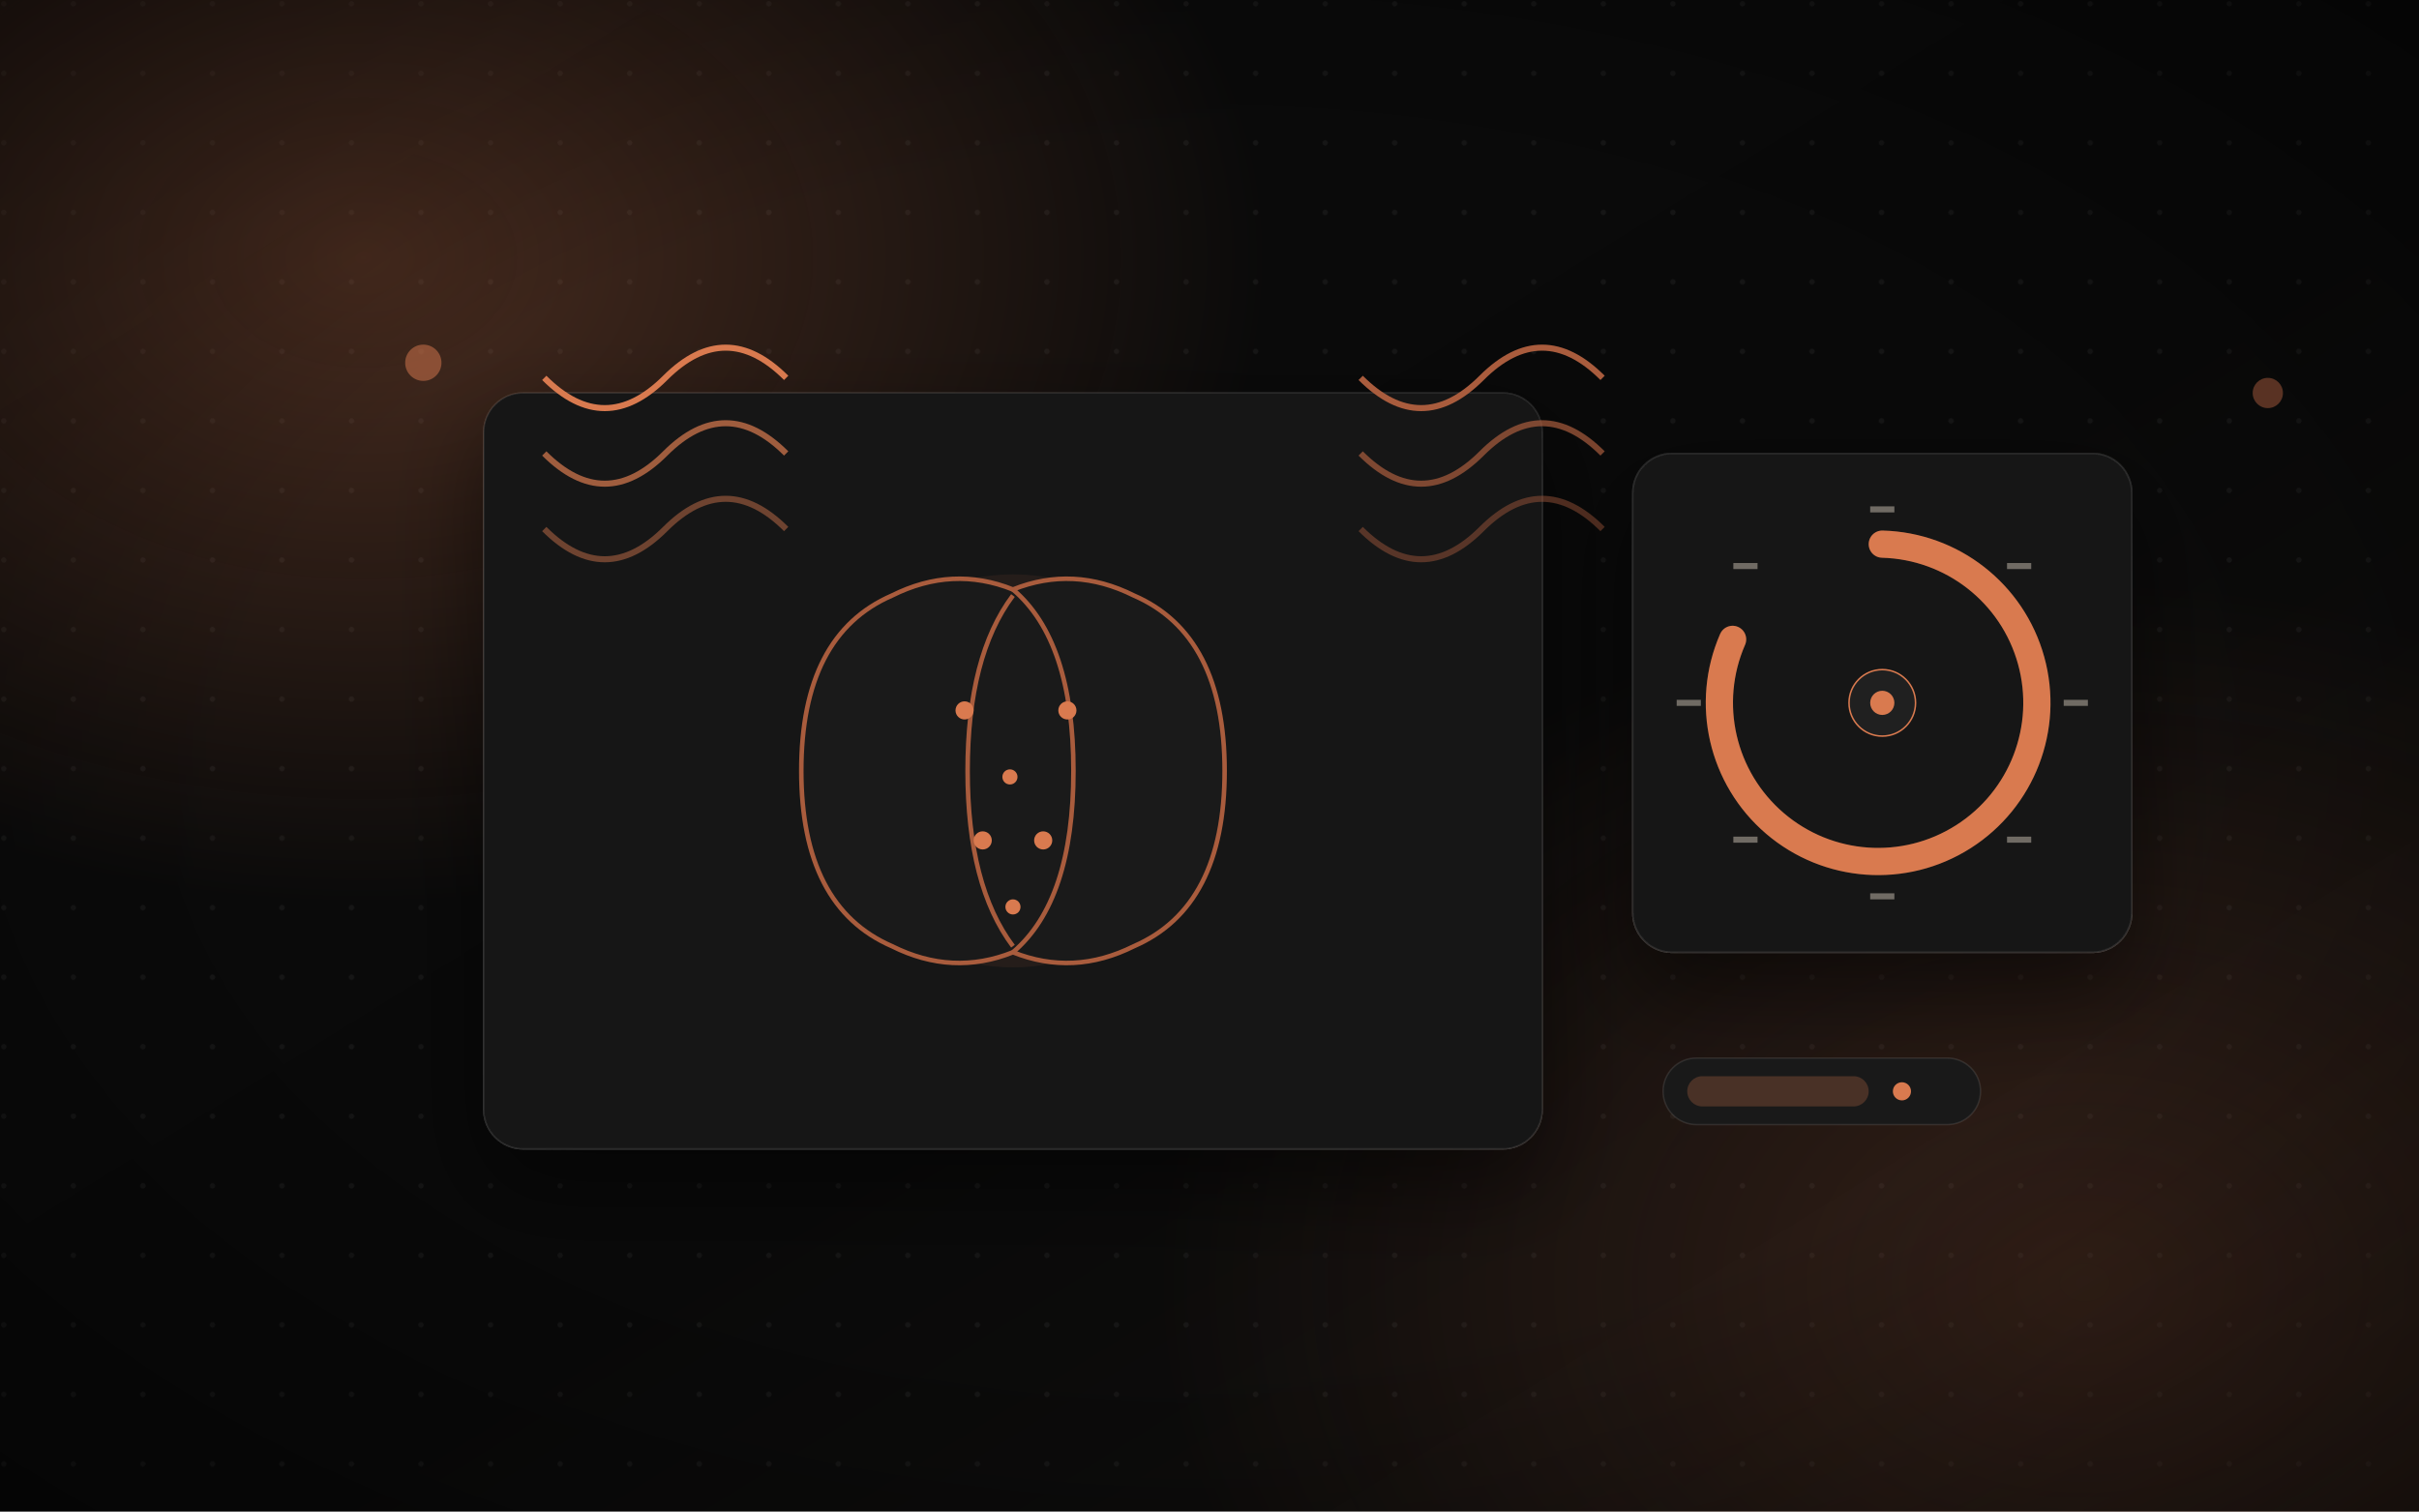
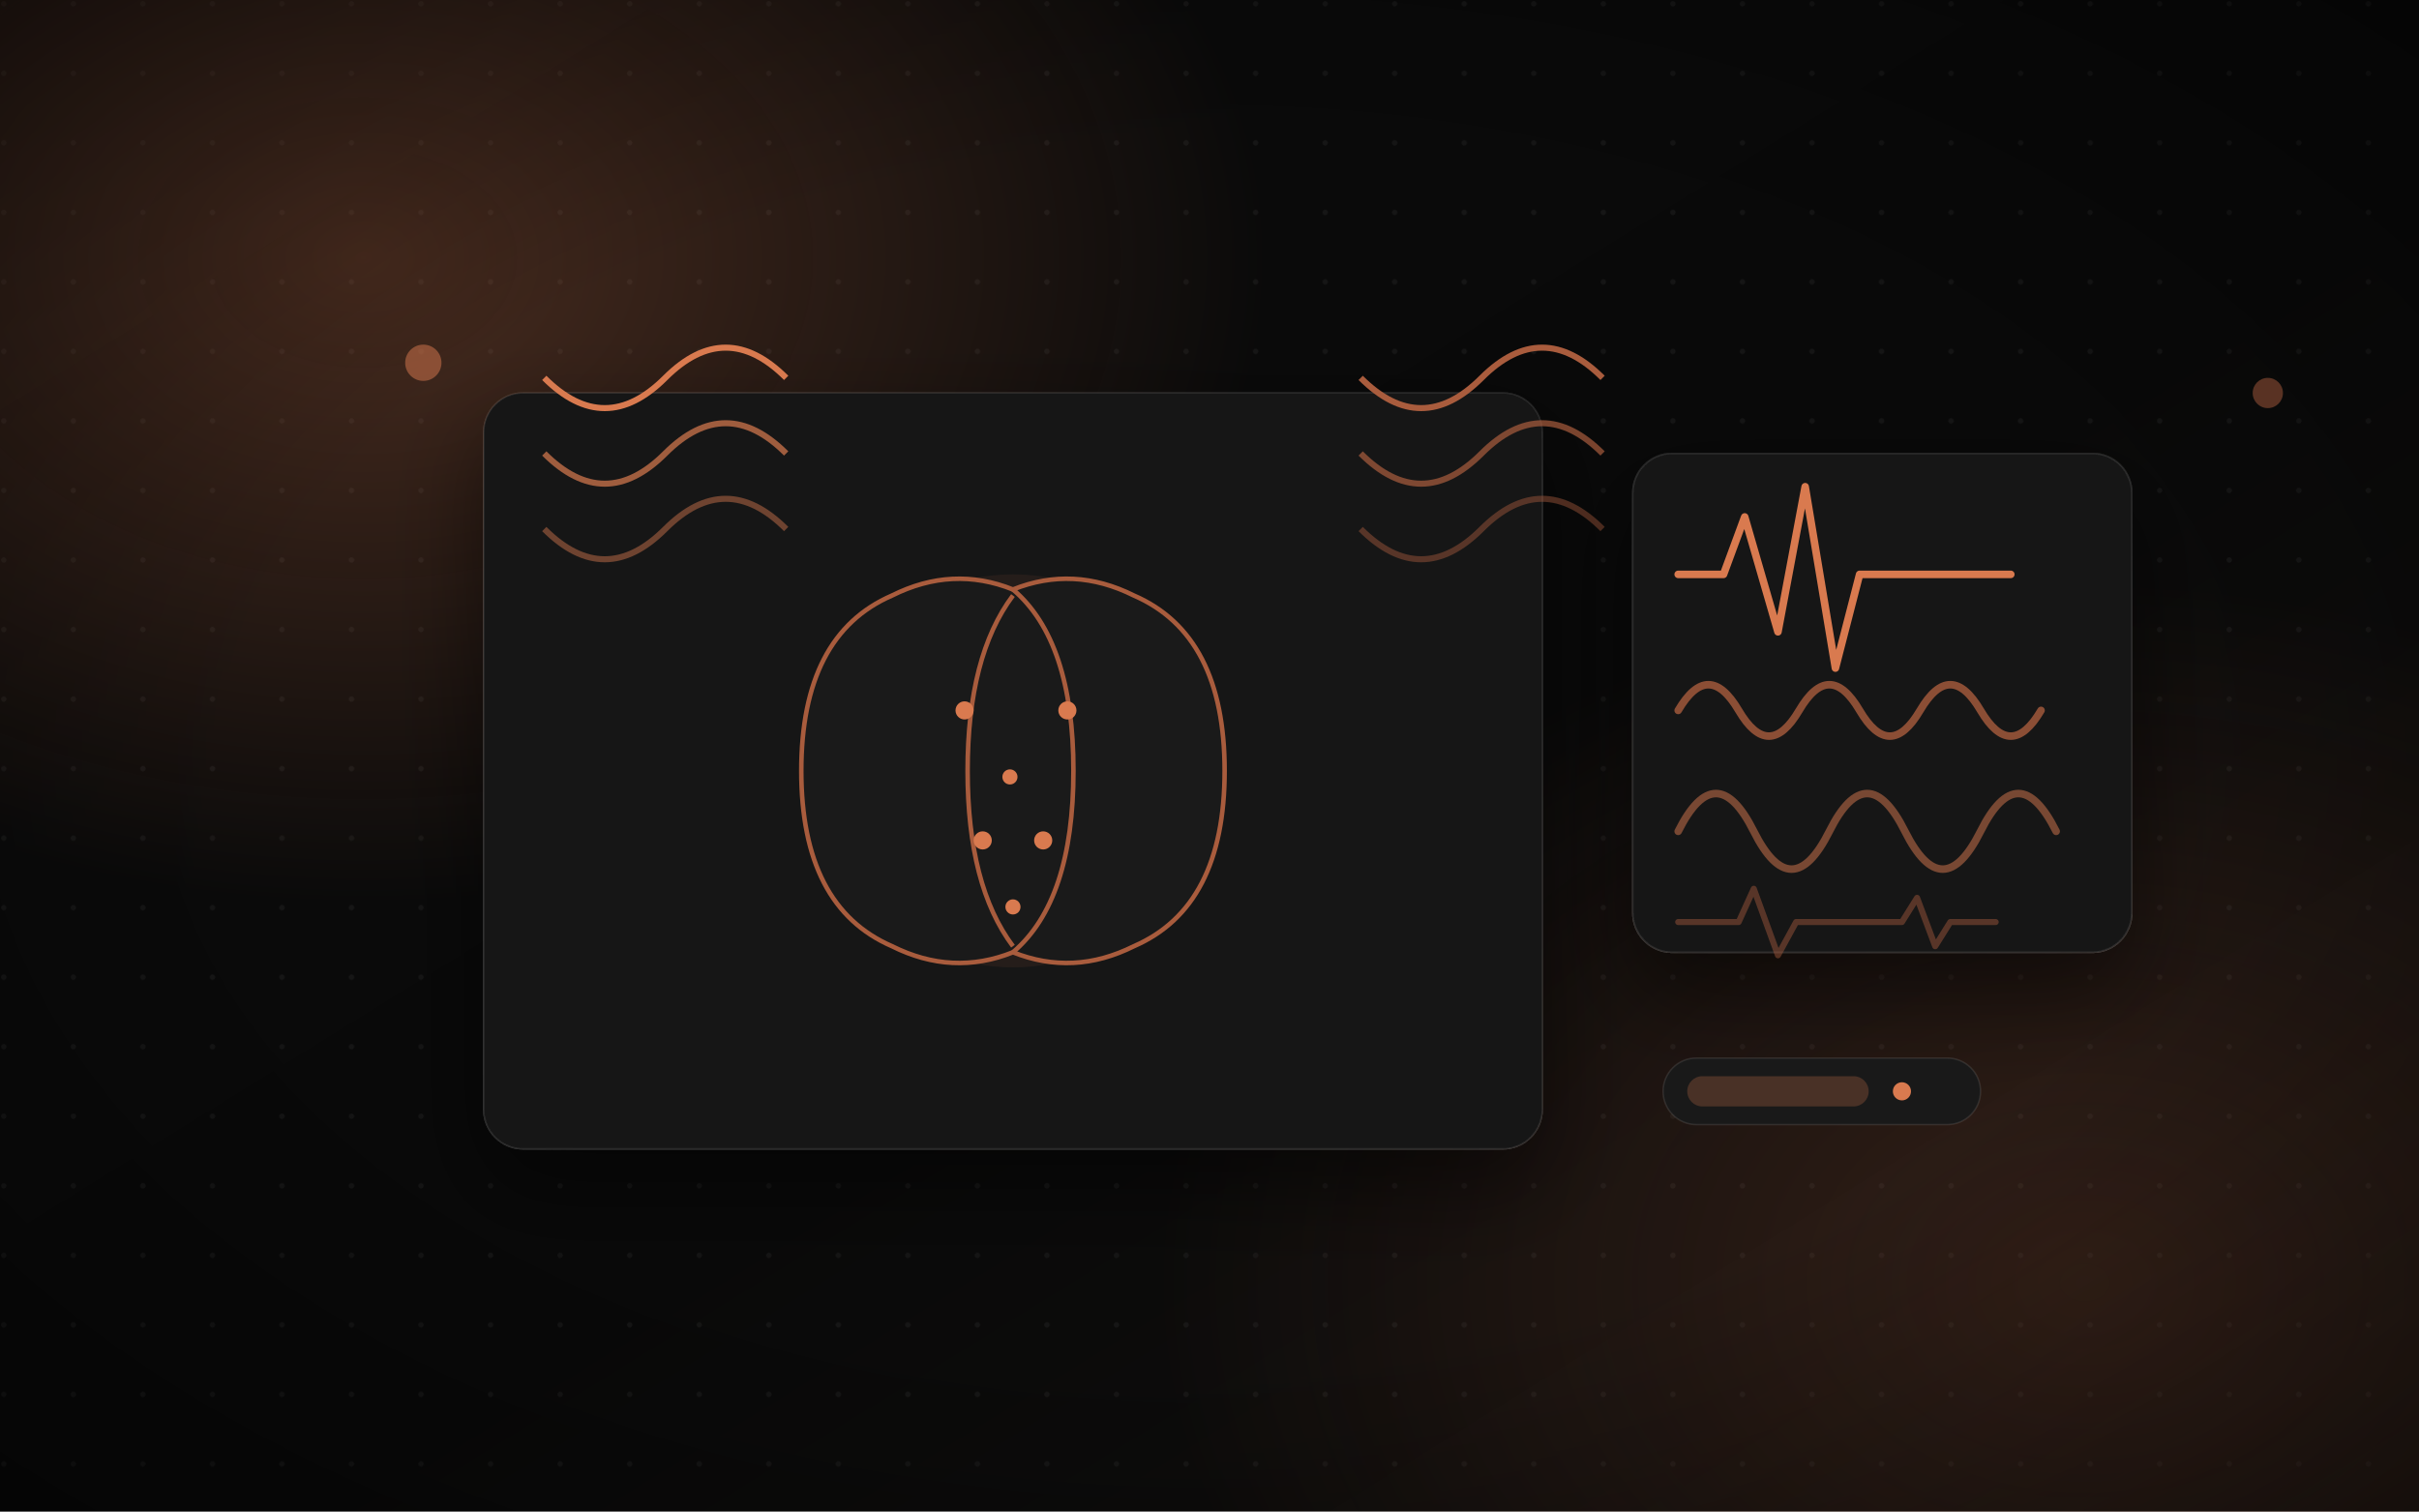
<svg xmlns="http://www.w3.org/2000/svg" width="1600" height="1000" viewBox="0 0 1600 1000">
  <defs>
    <linearGradient id="bgG" x1="0" y1="0" x2="1" y2="1">
      <stop offset="0" stop-color="#0B0B0B" />
      <stop offset="0.55" stop-color="#090909" />
      <stop offset="1" stop-color="#12100E" />
    </linearGradient>
    <radialGradient id="gA" cx="0.5" cy="0.5" r="0.5">
      <stop offset="0" stop-color="#D97A4F" stop-opacity="0.30" />
      <stop offset="1" stop-color="#D97A4F" stop-opacity="0" />
    </radialGradient>
    <radialGradient id="gB" cx="0.5" cy="0.5" r="0.5">
      <stop offset="0" stop-color="#A95C3D" stop-opacity="0.24" />
      <stop offset="1" stop-color="#A95C3D" stop-opacity="0" />
    </radialGradient>
    <pattern id="dots" width="46" height="46" patternUnits="userSpaceOnUse">
      <circle cx="2.5" cy="2.5" r="1.8" fill="#ffffff" fill-opacity="0.05" />
    </pattern>
    <radialGradient id="vig" cx="0.5" cy="0.5" r="0.72">
      <stop offset="0.55" stop-color="#000" stop-opacity="0" />
      <stop offset="1" stop-color="#000" stop-opacity="0.45" />
    </radialGradient>
    <filter id="sh" x="-40%" y="-40%" width="180%" height="180%">
      <feDropShadow dx="0" dy="26" stdDeviation="30" flood-color="#000000" flood-opacity="0.5" />
    </filter>
  </defs>
  <rect width="1600" height="1000" fill="url(#bgG)" />
  <rect width="1600" height="1000" fill="url(#dots)" />
  <ellipse cx="240" cy="170" rx="600" ry="430" fill="url(#gA)" />
  <ellipse cx="1380" cy="850" rx="620" ry="470" fill="url(#gB)" />
  <rect width="1600" height="1000" fill="url(#vig)" />
  <g>
    <rect x="320" y="260" width="700" height="500" rx="26" fill="#141414" stroke="rgba(255,255,255,0.10)" filter="url(#sh)" />
    <circle cx="670" cy="510" r="130" fill="rgba(217,122,79,0.08)" />
    <path d="M670 390 q-40 -16 -80 4 q-60 26 -60 116 q0 90 60 116 q40 20 80 4 q40 16 80 -4 q60 -26 60 -116 q0 -90 -60 -116 q-40 -20 -80 -4 z" fill="#1A1A1A" stroke="#A95C3D" stroke-width="3" />
    <path d="M670 390 q40 34 40 120 q0 86 -40 120" fill="none" stroke="#A95C3D" stroke-width="3" />
    <path d="M670 394 q-30 40 -30 116 q0 76 30 116" fill="none" stroke="#A95C3D" stroke-width="3" />
    <circle cx="638" cy="470" r="6" fill="#D97A4F" />
    <circle cx="706" cy="470" r="6" fill="#D97A4F" />
    <circle cx="668" cy="514" r="5" fill="#D97A4F" />
    <circle cx="650" cy="556" r="6" fill="#D97A4F" />
    <circle cx="690" cy="556" r="6" fill="#D97A4F" />
    <circle cx="670" cy="600" r="5" fill="#D97A4F" />
    <path d="M360 250 q40 40 80 0 q40 -40 80 0" stroke="#D97A4F" stroke-width="4" fill="none" />
    <path d="M360 300 q40 40 80 0 q40 -40 80 0" stroke="#D97A4F" stroke-width="4" fill="none" opacity="0.7" />
    <path d="M360 350 q40 40 80 0 q40 -40 80 0" stroke="#D97A4F" stroke-width="4" fill="none" opacity="0.45" />
    <path d="M900 250 q40 40 80 0 q40 -40 80 0" stroke="#A95C3D" stroke-width="4" fill="none" />
    <path d="M900 300 q40 40 80 0 q40 -40 80 0" stroke="#A95C3D" stroke-width="4" fill="none" opacity="0.7" />
    <path d="M900 350 q40 40 80 0 q40 -40 80 0" stroke="#A95C3D" stroke-width="4" fill="none" opacity="0.45" />
    <rect x="1080" y="300" width="330" height="330" rx="26" fill="#191919" stroke="rgba(255,255,255,0.10)" filter="url(#sh)" />
-     <circle cx="1245" cy="465" r="105" fill="none" />
-     <path d="M1245 360 a105 105 0 1 1 -99 63" fill="none" stroke="#D97A4F" stroke-width="18" stroke-linecap="round" opacity="0.14" />
-     <path d="M1245 360 a105 105 0 1 1 -99 63" fill="none" stroke="#D97A4F" stroke-width="18" stroke-linecap="round" stroke-dasharray="620" stroke-dashoffset="30" />
-     <g>
-       <line x1="1365" y1="465" x2="1381" y2="465" stroke="#706B64" stroke-width="4" />
-       <line x1="1327.51" y1="555.51" x2="1343.51" y2="555.51" stroke="#706B64" stroke-width="4" />
-       <line x1="1237" y1="593" x2="1253" y2="593" stroke="#706B64" stroke-width="4" />
-       <line x1="1146.49" y1="555.51" x2="1162.49" y2="555.51" stroke="#706B64" stroke-width="4" />
-       <line x1="1109" y1="465" x2="1125" y2="465" stroke="#706B64" stroke-width="4" />
-       <line x1="1146.49" y1="374.49" x2="1162.49" y2="374.49" stroke="#706B64" stroke-width="4" />
-       <line x1="1237" y1="337" x2="1253" y2="337" stroke="#706B64" stroke-width="4" />
-       <line x1="1327.51" y1="374.49" x2="1343.51" y2="374.49" stroke="#706B64" stroke-width="4" />
-     </g>
-     <circle cx="1245" cy="465" r="22" fill="#202020" stroke="#D97A4F" />
-     <circle cx="1245" cy="465" r="8" fill="#D97A4F" />
+     <path d="M1110 380 l30 0 l14 -38 l22 76 l18 -96 l20 120 l16 -62 l18 0 l30 0 l22 0 l30 0" fill="none" stroke="#D97A4F" stroke-width="5" stroke-linecap="round" stroke-linejoin="round" />
+     <path d="M1110 470 q20 -34 40 0 q20 34 40 0 q20 -34 40 0 q20 34 40 0 q20 -34 40 0 q20 34 40 0" fill="none" stroke="#A95C3D" stroke-width="5" stroke-linecap="round" opacity="0.8" />
+     <path d="M1110 550 q25 -50 50 0 q25 50 50 0 q25 -50 50 0 q25 50 50 0 q25 -50 50 0" fill="none" stroke="#D97A4F" stroke-width="5" stroke-linecap="round" opacity="0.5" />
+     <path d="M1110 610 l40 0 l10 -22 l16 44 l12 -22 l40 0 l30 0 l10 -16 l12 32 l10 -16 l30 0" fill="none" stroke="#A95C3D" stroke-width="4" stroke-linecap="round" stroke-linejoin="round" opacity="0.45" />
    <rect x="1100" y="700" width="210" height="44" rx="22" fill="#191919" stroke="rgba(255,255,255,0.10)" />
    <rect x="1116" y="712" width="120" height="20" rx="10" fill="#D97A4F" fill-opacity="0.25" />
    <circle cx="1258" cy="722" r="6" fill="#D97A4F" />
    <circle cx="280" cy="240" r="12" fill="#D97A4F" opacity="0.5" />
    <circle cx="1500" cy="260" r="10" fill="#A95C3D" opacity="0.5" />
  </g>
</svg>
